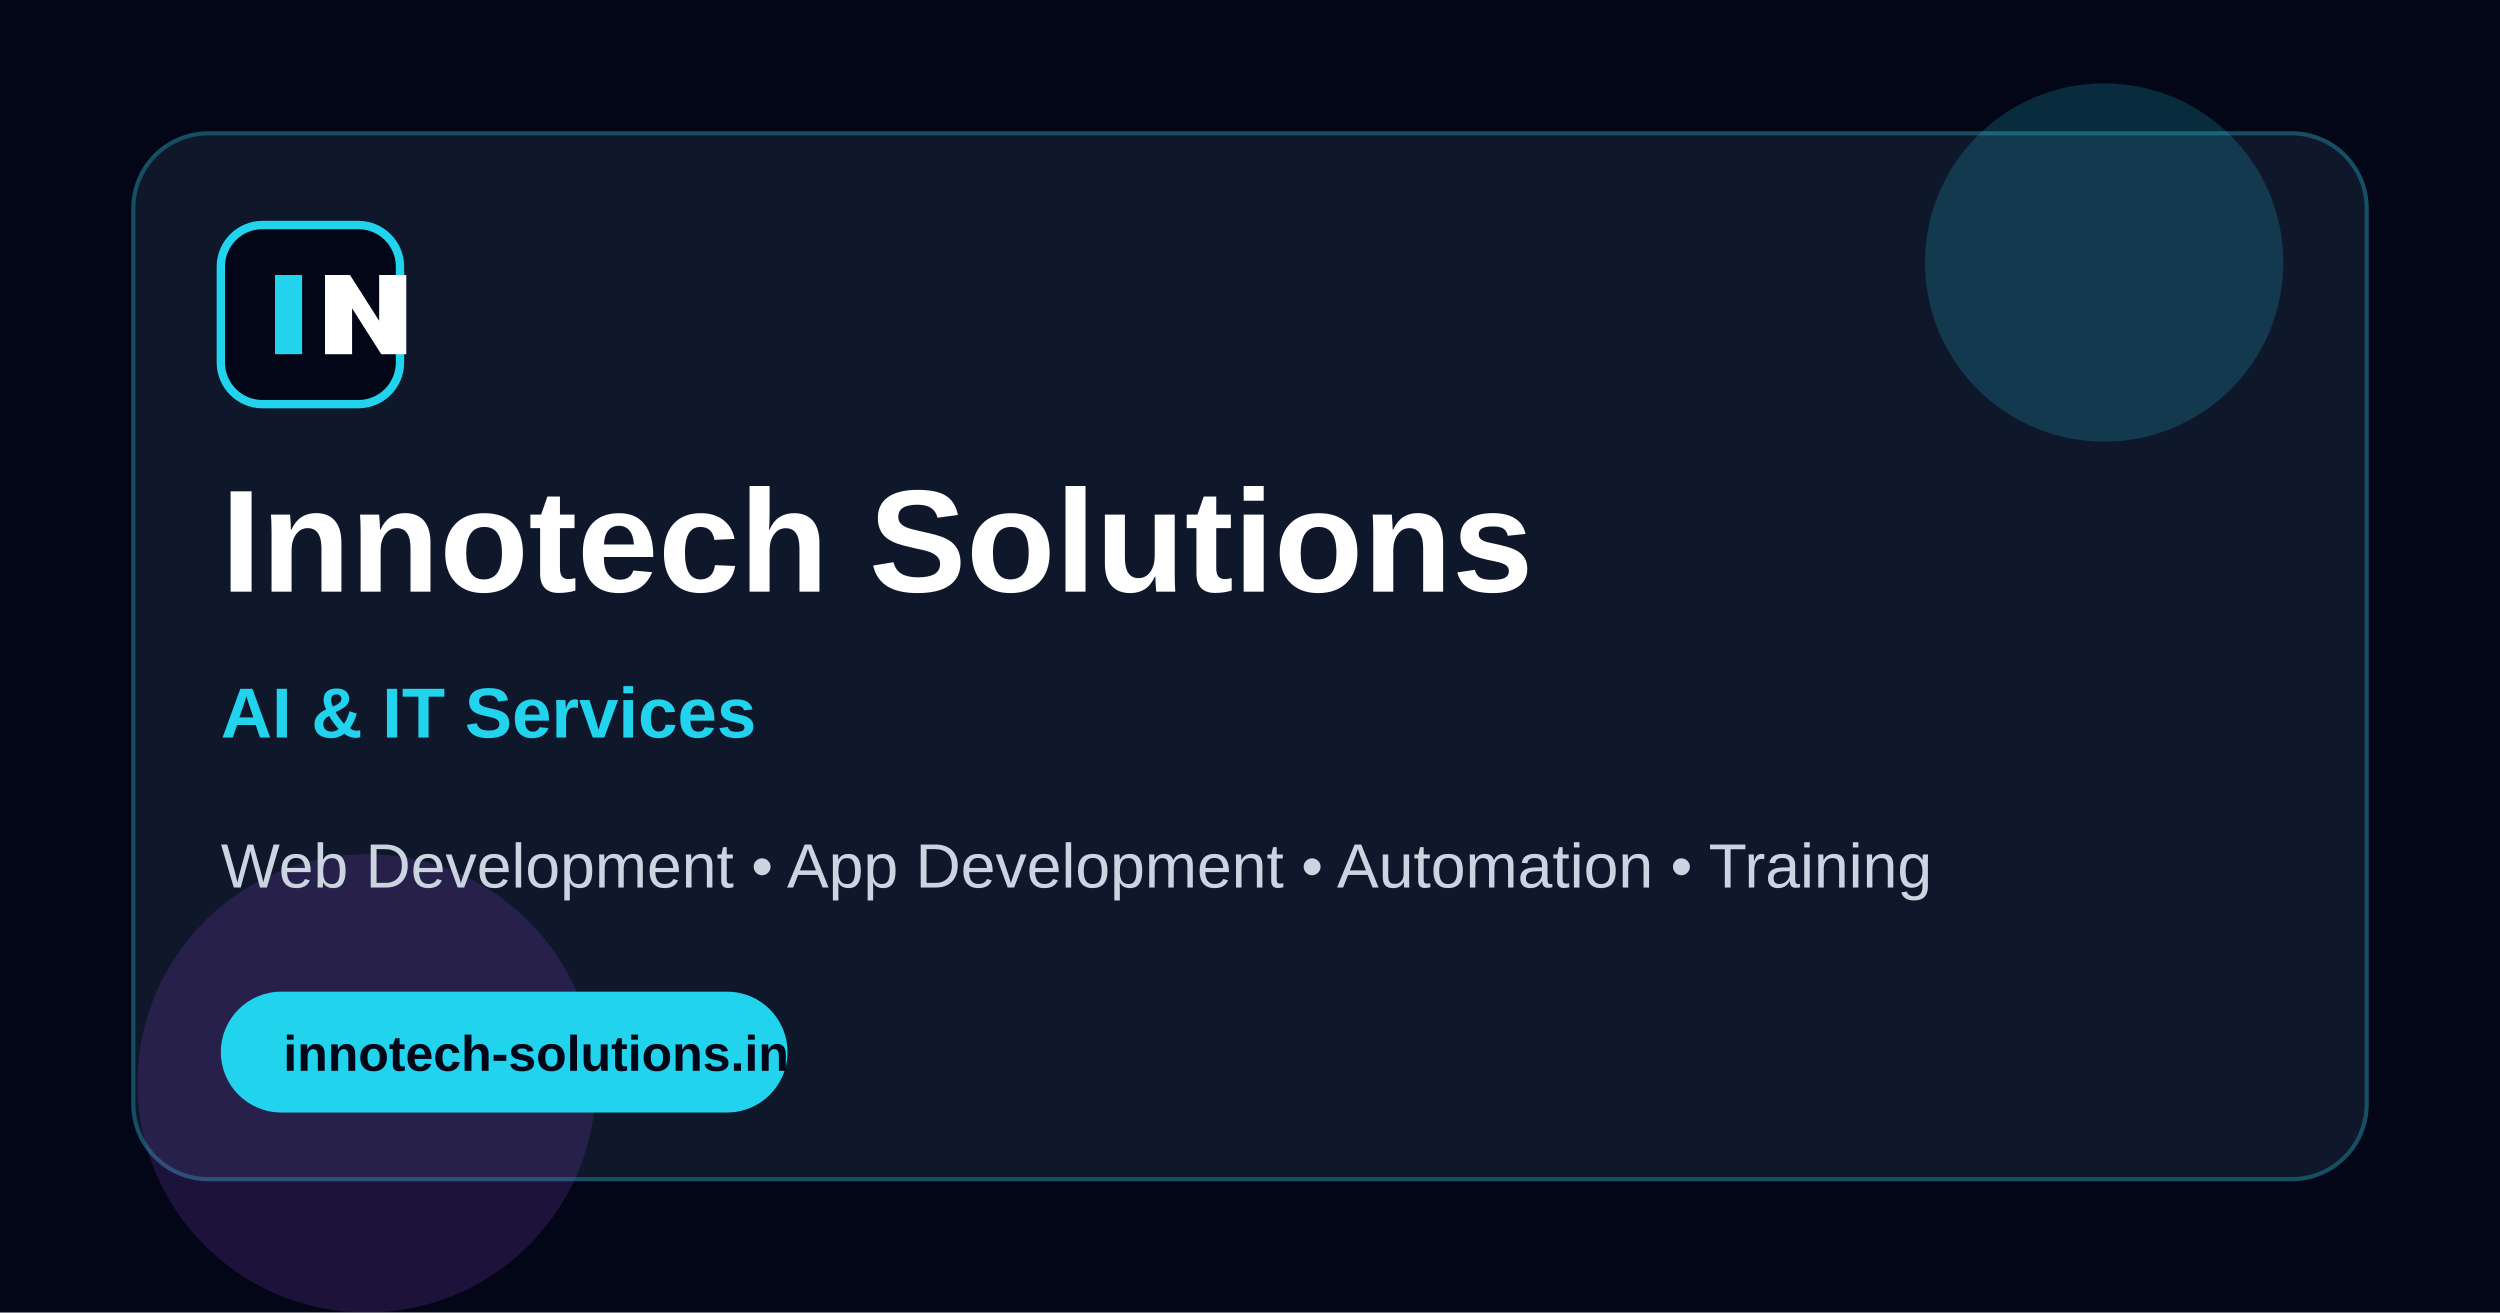
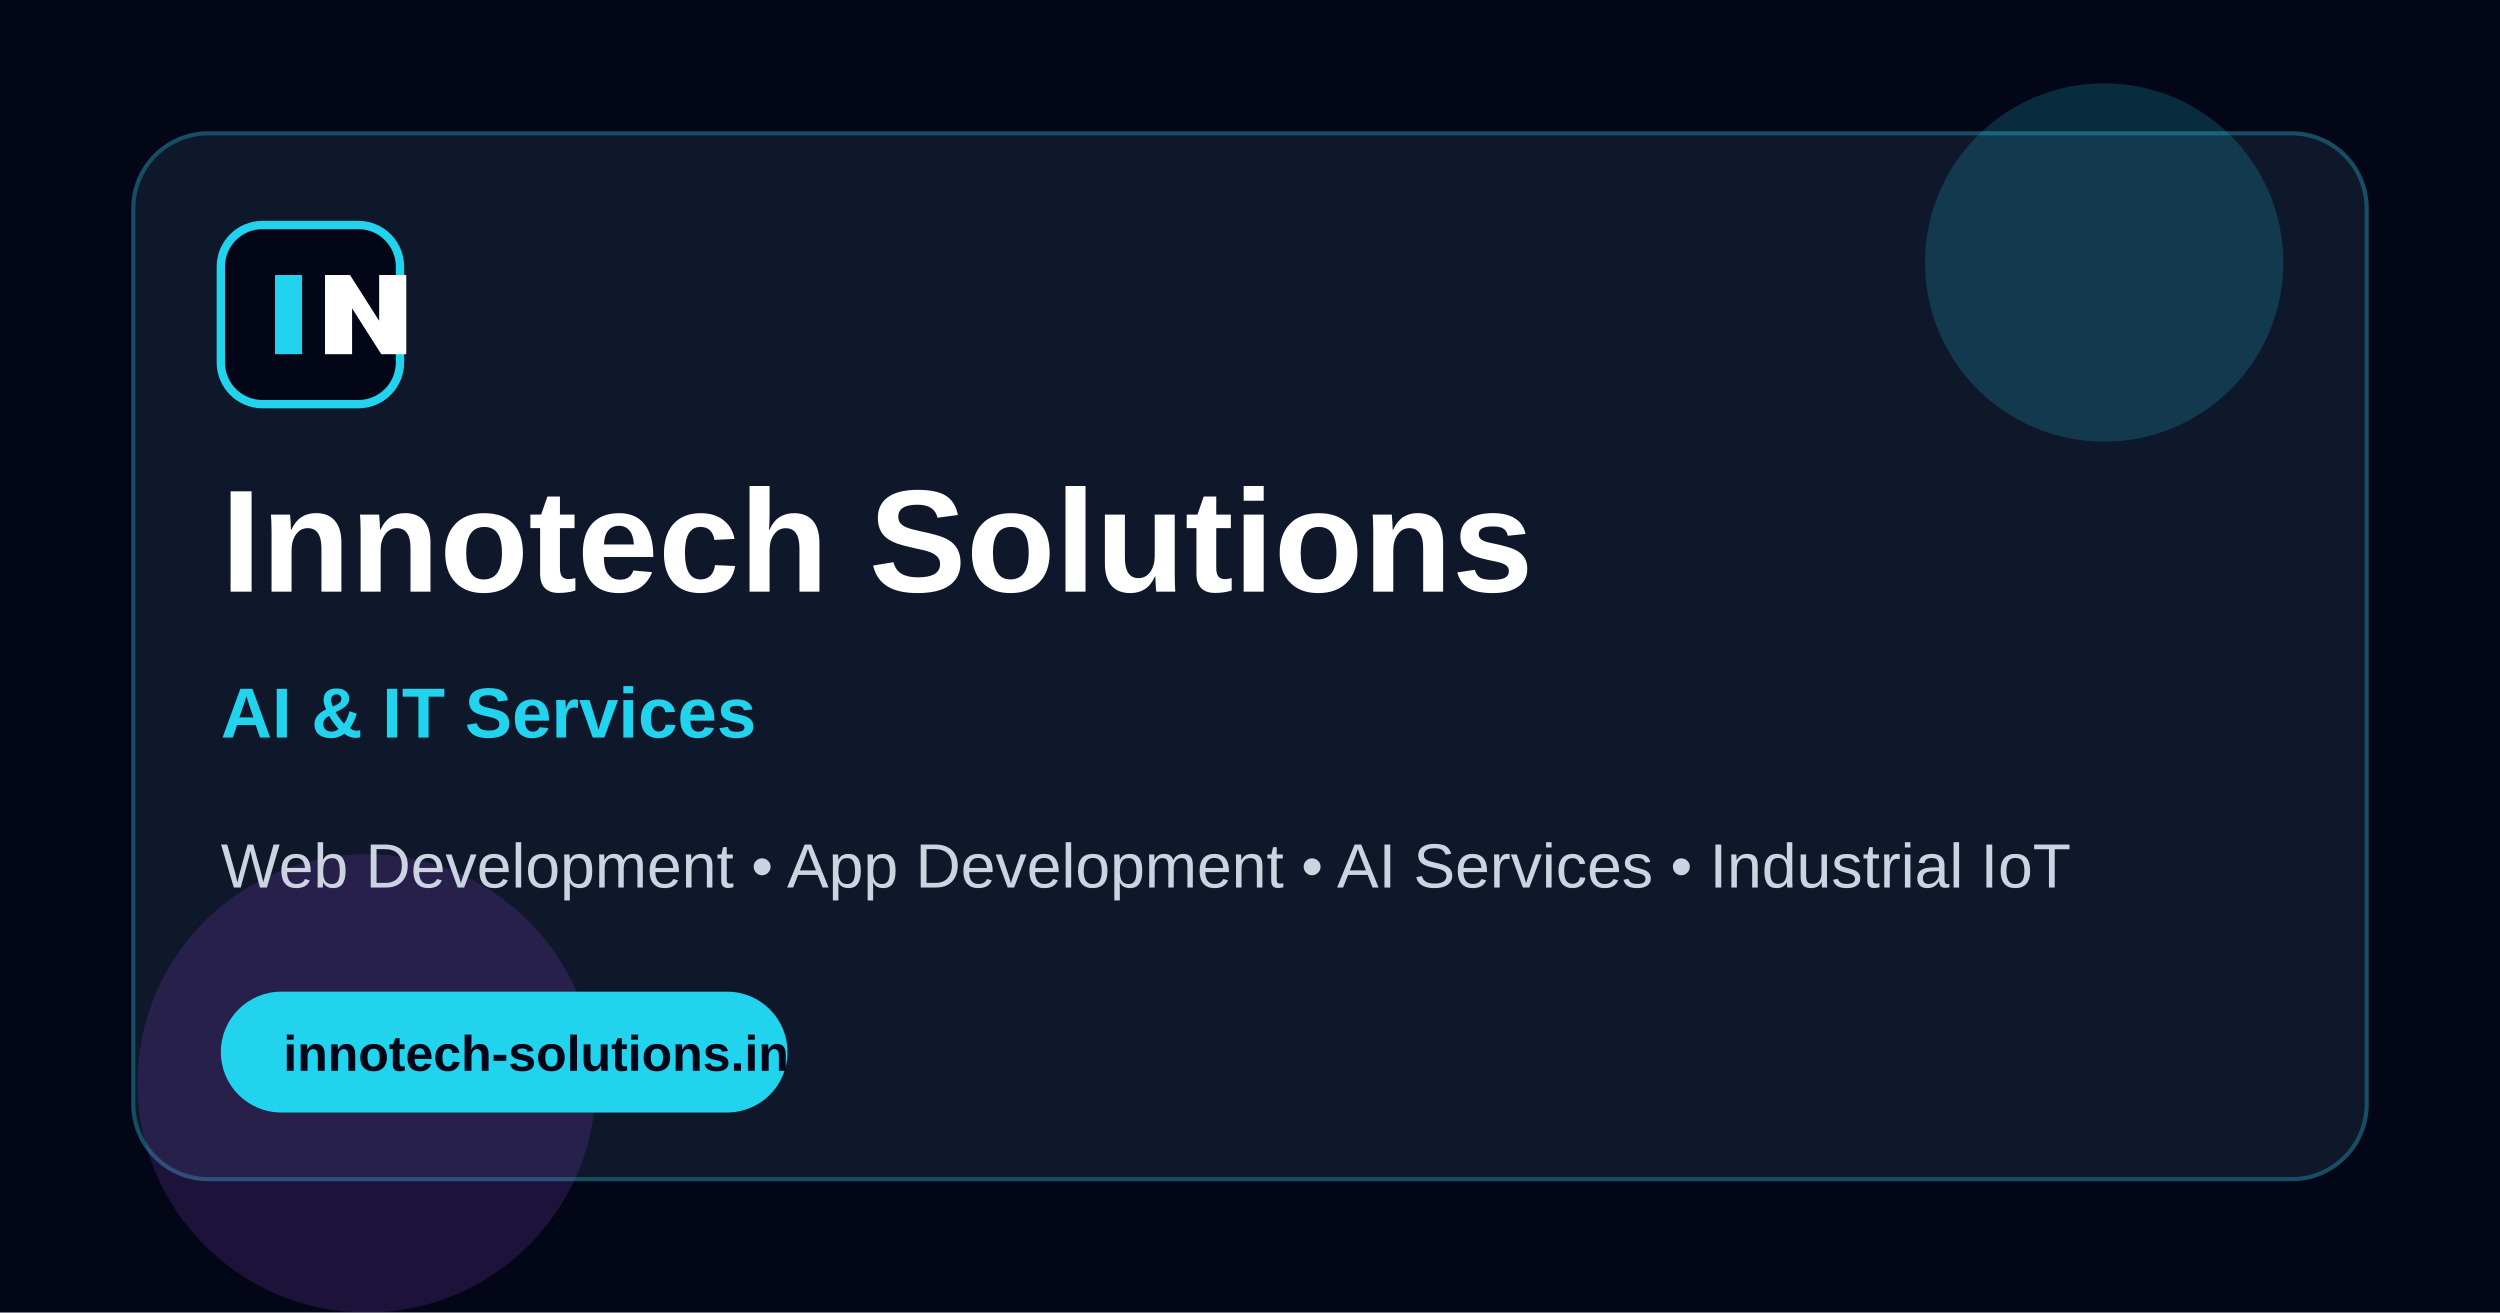
<svg xmlns="http://www.w3.org/2000/svg" width="1200" height="630" viewBox="0 0 1200 630" fill="none">
  <rect width="1200" height="630" fill="#020617" />
  <rect x="64" y="64" width="1072" height="502" rx="36" fill="#0F172A" stroke="#164E63" stroke-width="2" />
  <circle cx="1010" cy="126" r="86" fill="#22D3EE" fill-opacity="0.18" />
  <circle cx="176" cy="520" r="110" fill="#A855F7" fill-opacity="0.16" />
  <rect x="106" y="108" width="86" height="86" rx="20" fill="#020617" stroke="#22D3EE" stroke-width="4" />
  <path d="M132 132H145V170H132V132Z" fill="#22D3EE" />
  <path d="M156 132H168L182 154V132H195V170H183L169 148V170H156V132Z" fill="white" />
  <text x="106" y="284" fill="white" font-family="Arial, Helvetica, sans-serif" font-size="70" font-weight="800">Innotech Solutions</text>
  <text x="106" y="354" fill="#22D3EE" font-family="Arial, Helvetica, sans-serif" font-size="34" font-weight="700">AI &amp; IT Services</text>
-   <text x="106" y="426" fill="#CBD5E1" font-family="Arial, Helvetica, sans-serif" font-size="30">Web Development • App Development • Automation • Training</text>
+   <text x="106" y="426" fill="#CBD5E1" font-family="Arial, Helvetica, sans-serif" font-size="30">Web Development • App Development • AI Services • Industrial IoT</text>
  <rect x="106" y="476" width="272" height="58" rx="29" fill="#22D3EE" />
  <text x="136" y="514" fill="#020617" font-family="Arial, Helvetica, sans-serif" font-size="24" font-weight="700">innotech-solutions.in</text>
</svg>
